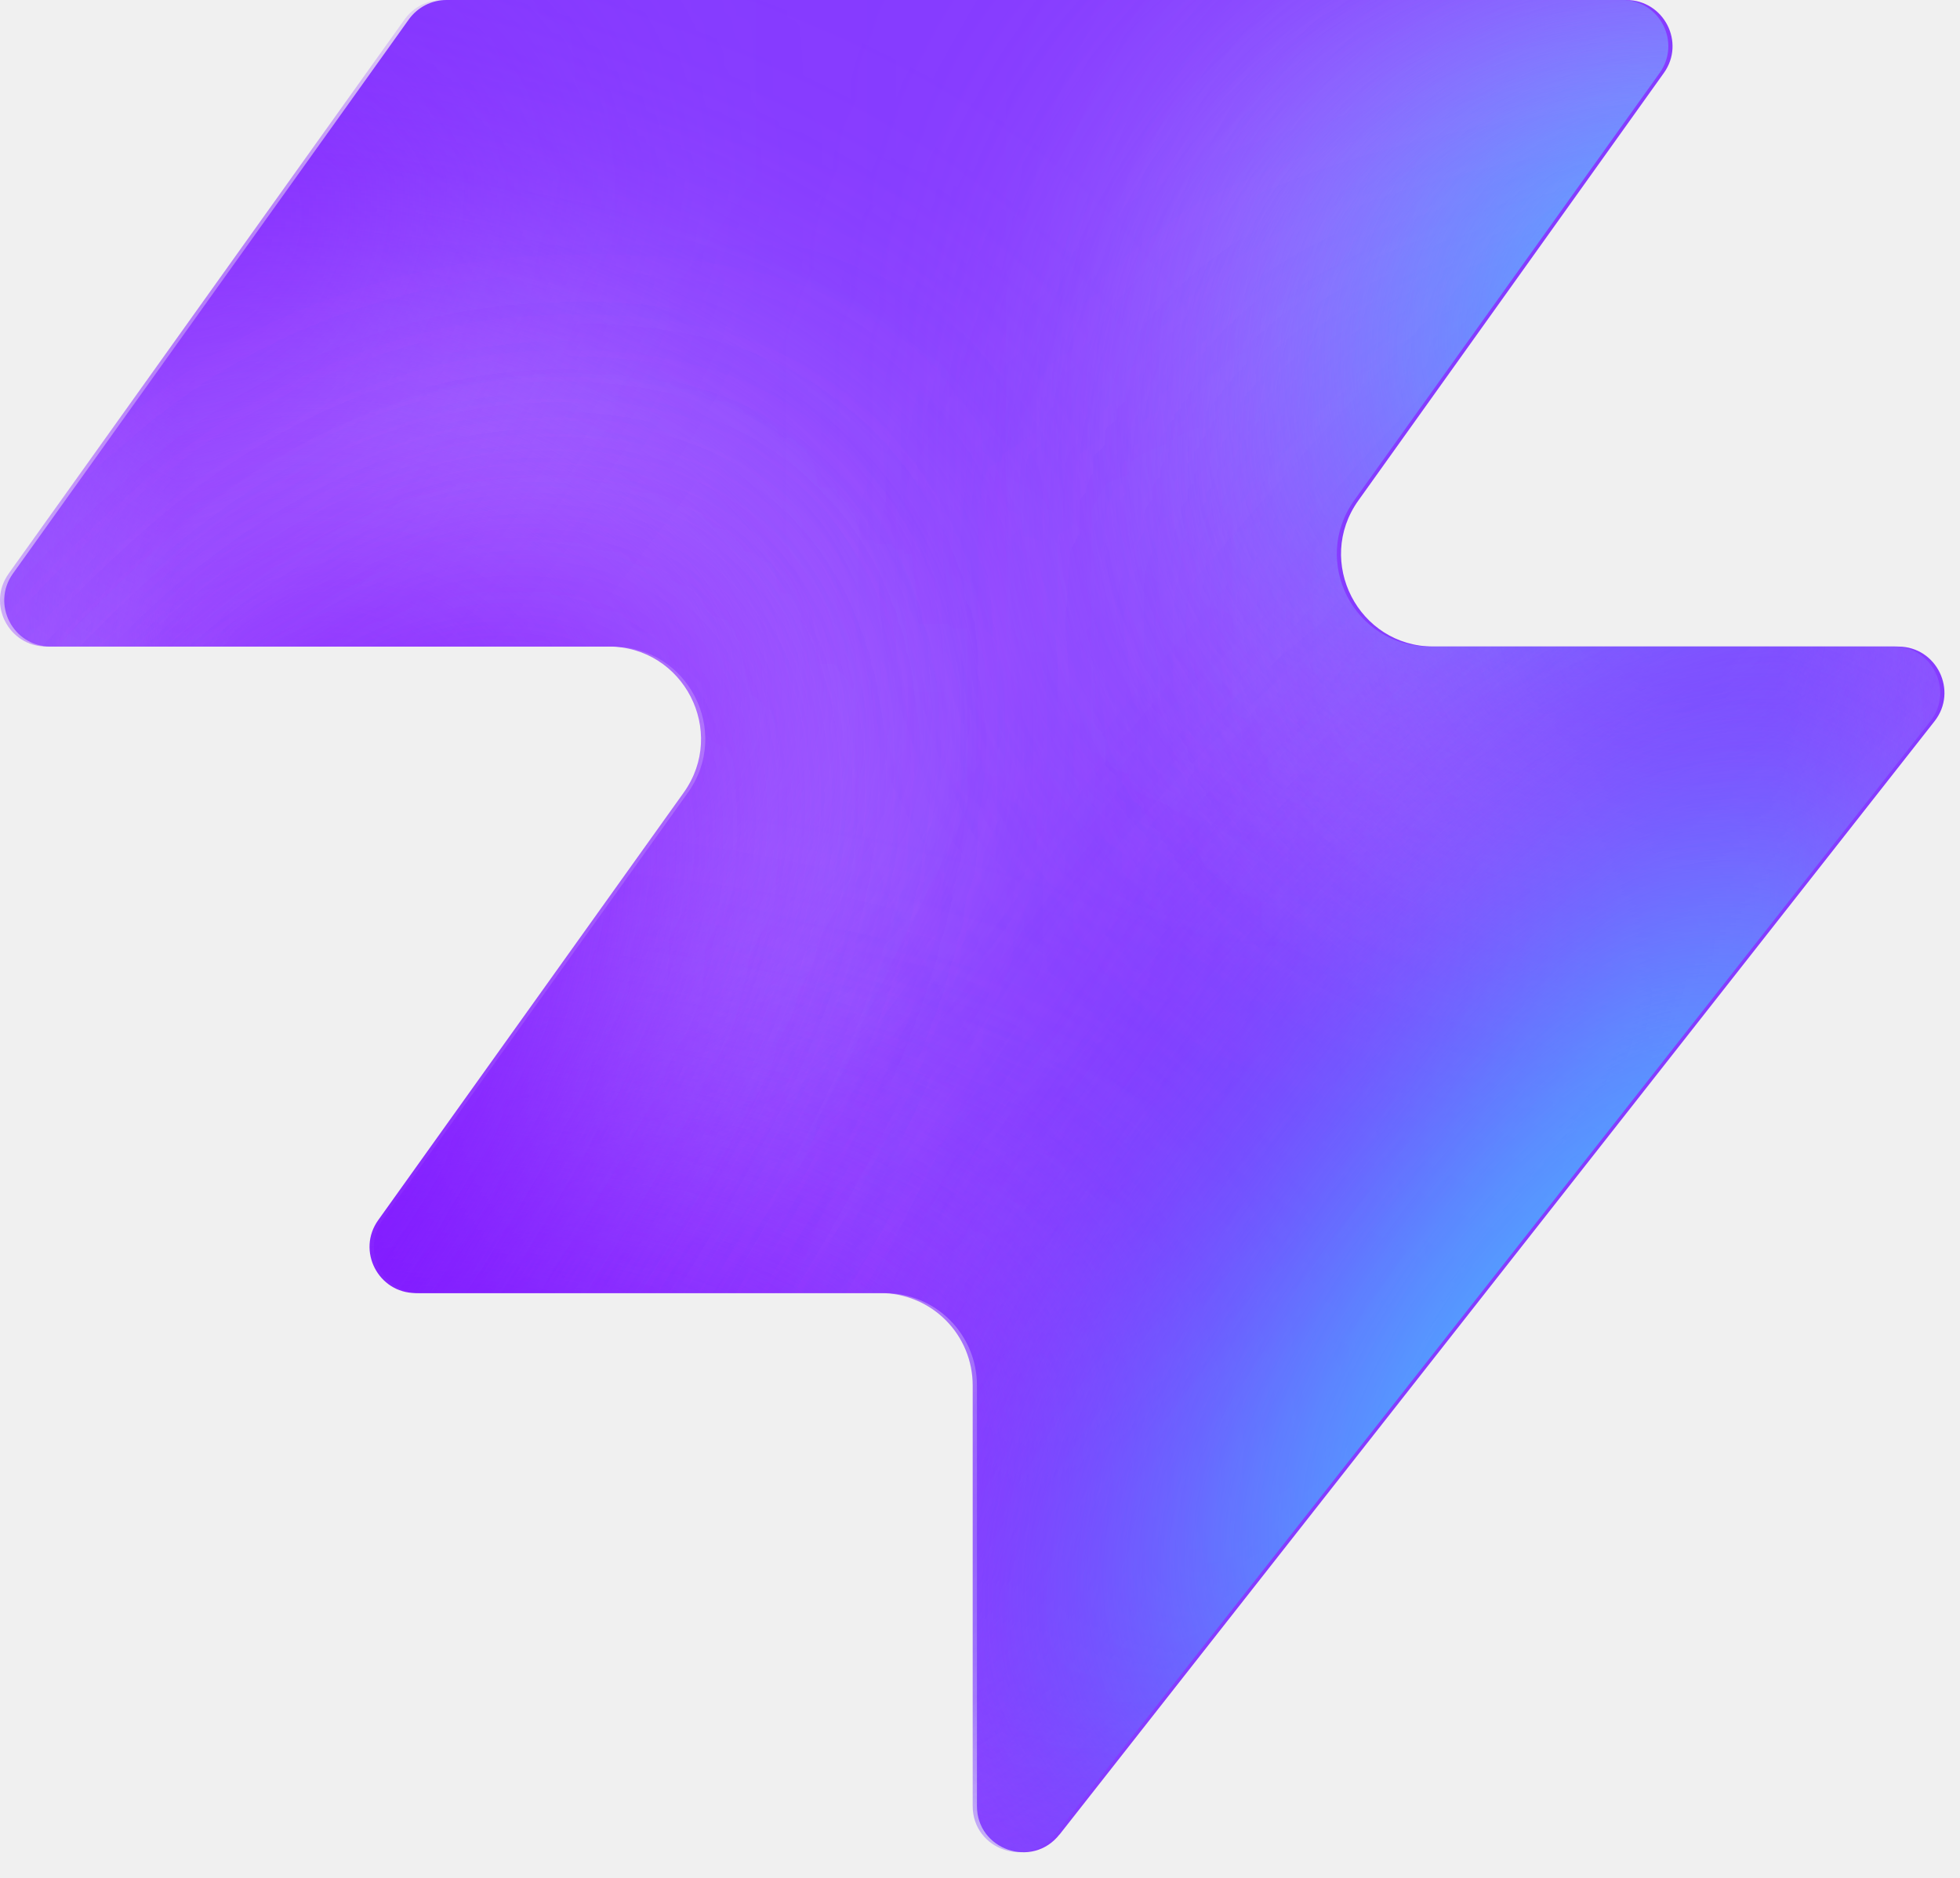
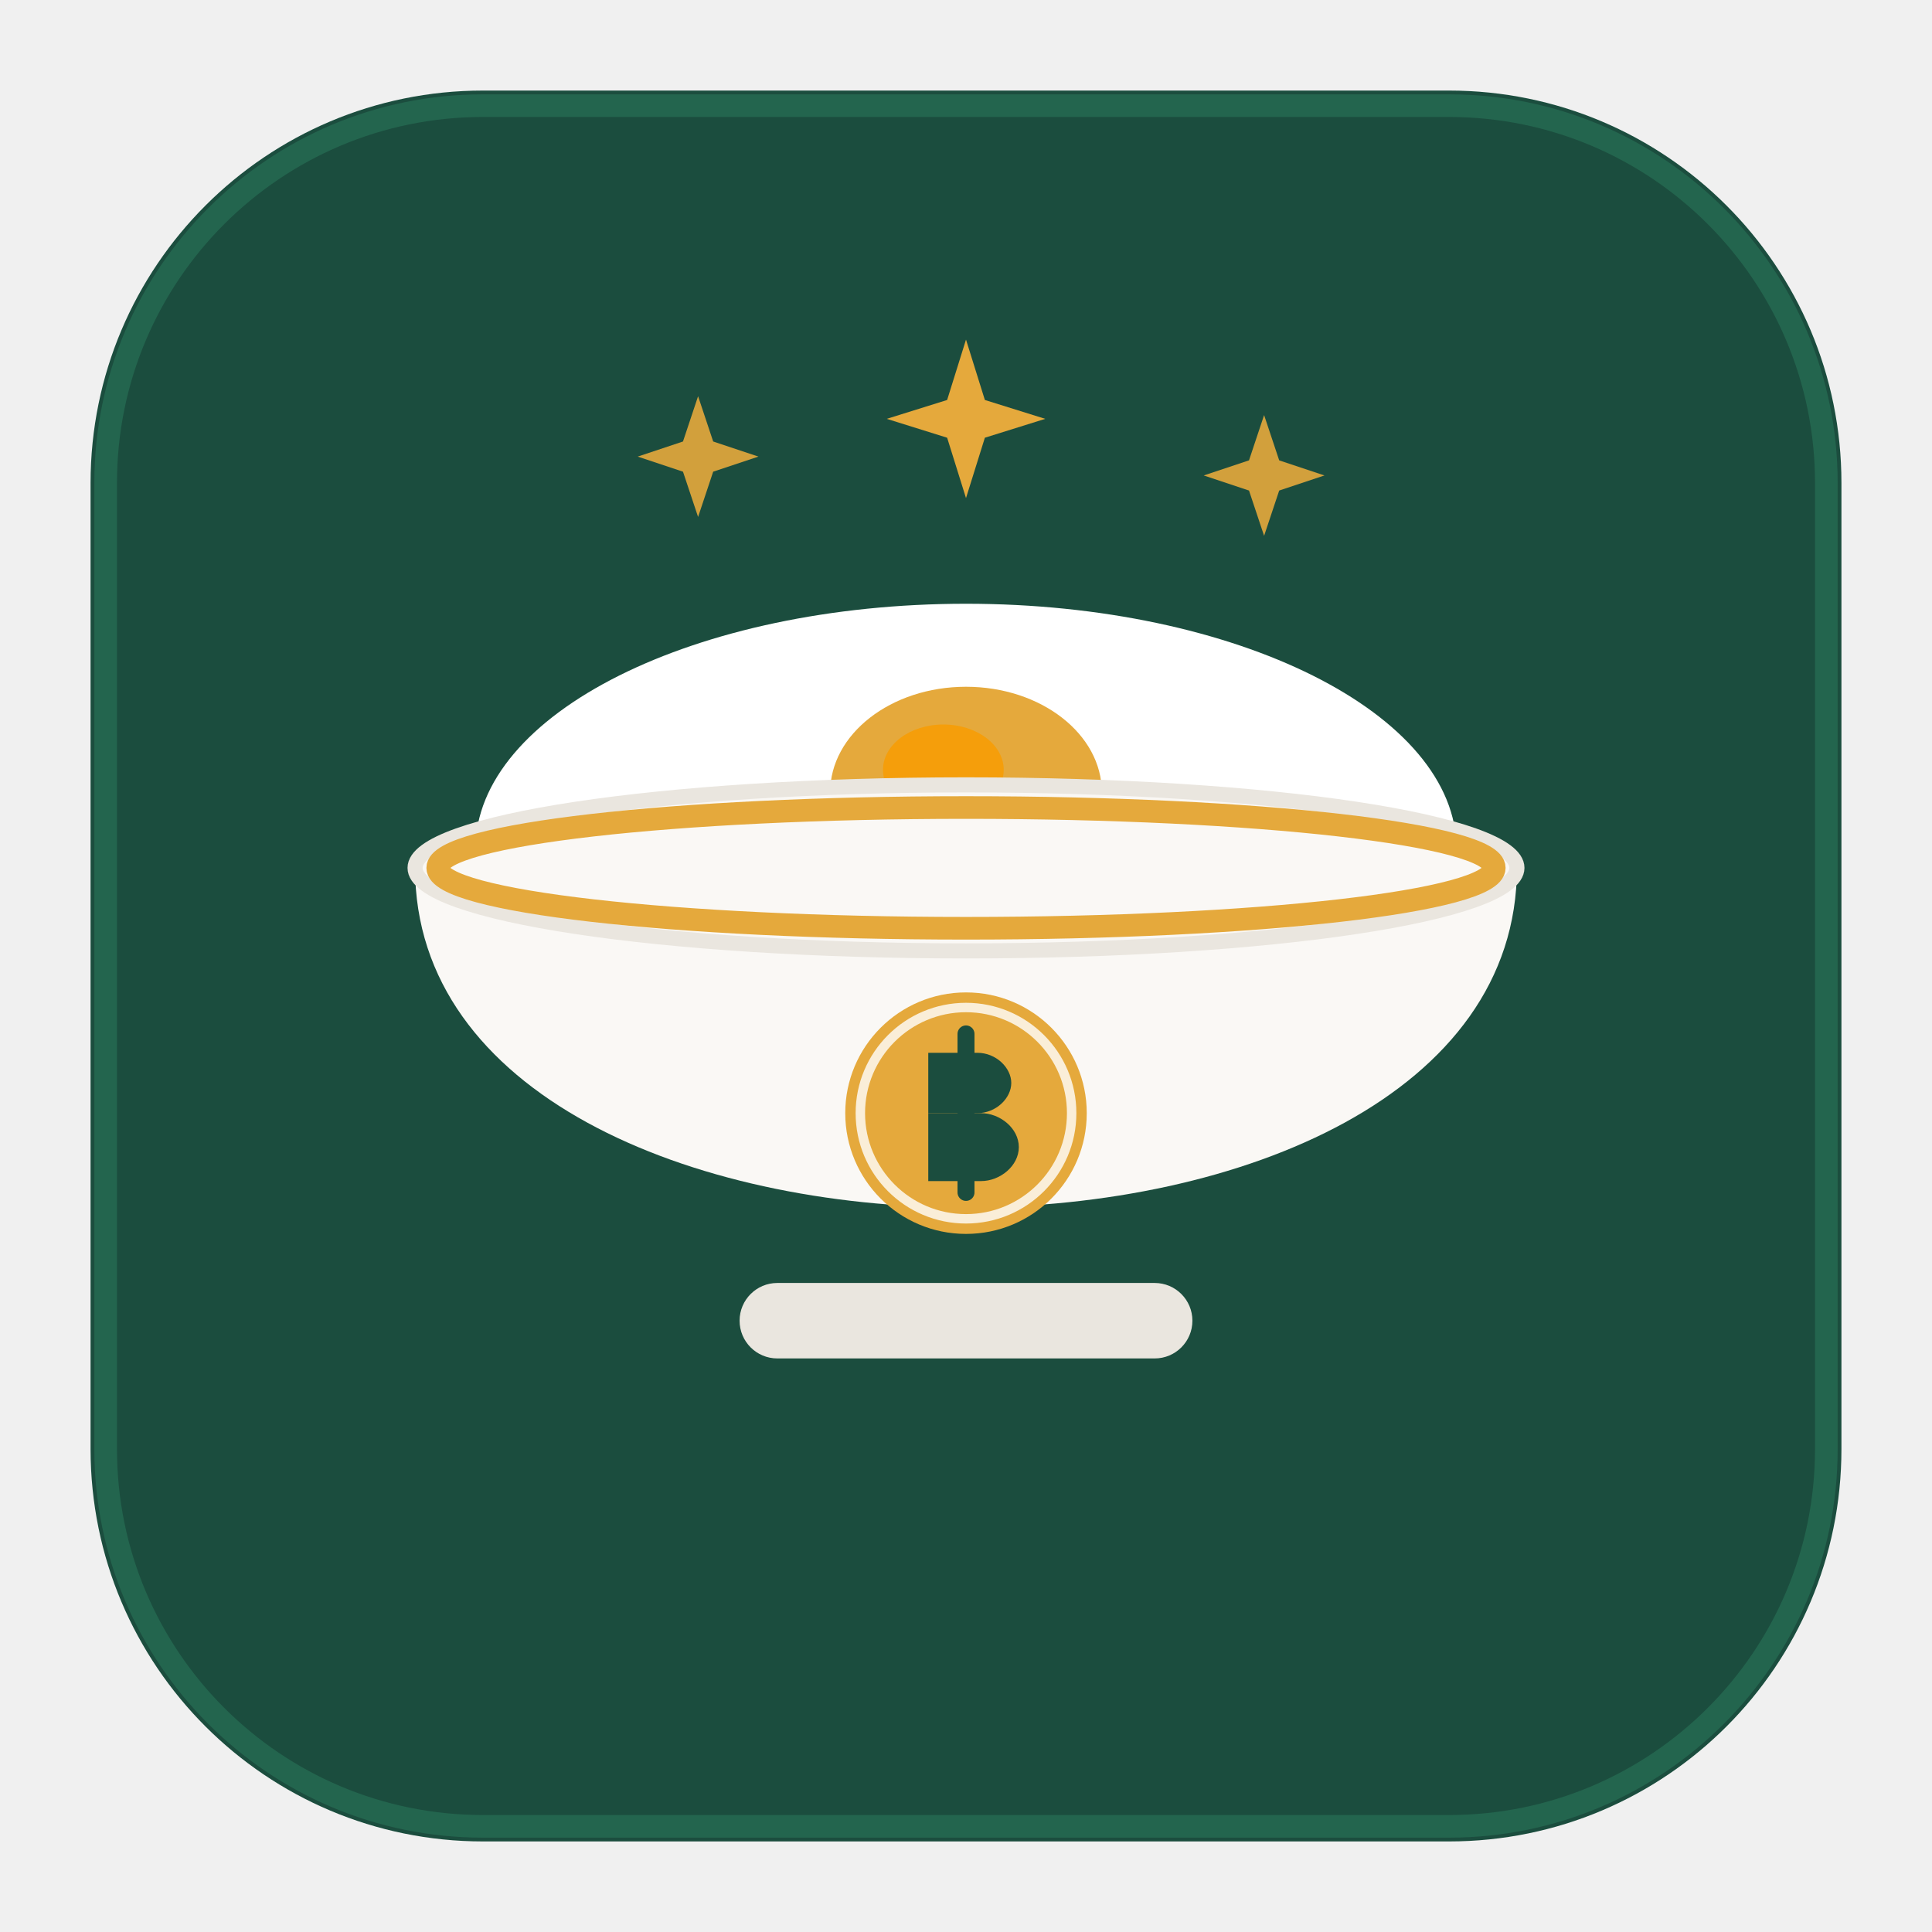
- <svg xmlns="http://www.w3.org/2000/svg" width="48" height="46" fill="none" viewBox="0 0 48 46">
-   <path fill="#863bff" d="M25.946 44.938c-.664.845-2.021.375-2.021-.698V33.937a2.26 2.26 0 0 0-2.262-2.262H10.287c-.92 0-1.456-1.04-.92-1.788l7.48-10.471c1.07-1.497 0-3.578-1.842-3.578H1.237c-.92 0-1.456-1.04-.92-1.788L10.013.474c.214-.297.556-.474.92-.474h28.894c.92 0 1.456 1.04.92 1.788l-7.48 10.471c-1.07 1.498 0 3.579 1.842 3.579h11.377c.943 0 1.473 1.088.89 1.83L25.947 44.94z" style="fill:#863bff;fill:color(display-p3 .525 .23 1);fill-opacity:1" />
-   <mask id="a" width="48" height="46" x="0" y="0" maskUnits="userSpaceOnUse" style="mask-type:alpha">
-     <path fill="#000" d="M25.842 44.938c-.664.844-2.021.375-2.021-.698V33.937a2.26 2.26 0 0 0-2.262-2.262H10.183c-.92 0-1.456-1.04-.92-1.788l7.48-10.471c1.07-1.498 0-3.579-1.842-3.579H1.133c-.92 0-1.456-1.04-.92-1.787L9.91.473c.214-.297.556-.474.92-.474h28.894c.92 0 1.456 1.04.92 1.788l-7.48 10.471c-1.07 1.498 0 3.578 1.842 3.578h11.377c.943 0 1.473 1.088.89 1.832L25.843 44.94z" style="fill:#000;fill-opacity:1" />
-   </mask>
-   <g mask="url(#a)">
-     <g filter="url(#b)">
-       <ellipse cx="5.508" cy="14.704" fill="#ede6ff" rx="5.508" ry="14.704" style="fill:#ede6ff;fill:color(display-p3 .927 .903 1);fill-opacity:1" transform="matrix(.00324 1 1 -.00324 -4.47 31.516)" />
-     </g>
-     <g filter="url(#c)">
-       <ellipse cx="10.399" cy="29.851" fill="#ede6ff" rx="10.399" ry="29.851" style="fill:#ede6ff;fill:color(display-p3 .927 .903 1);fill-opacity:1" transform="matrix(.00324 1 1 -.00324 -39.328 7.883)" />
-     </g>
-     <g filter="url(#d)">
-       <ellipse cx="5.508" cy="30.487" fill="#7e14ff" rx="5.508" ry="30.487" style="fill:#7e14ff;fill:color(display-p3 .492 .077 1);fill-opacity:1" transform="rotate(89.814 -25.913 -14.639)scale(1 -1)" />
-     </g>
-     <g filter="url(#e)">
-       <ellipse cx="5.508" cy="30.599" fill="#7e14ff" rx="5.508" ry="30.599" style="fill:#7e14ff;fill:color(display-p3 .492 .077 1);fill-opacity:1" transform="rotate(89.814 -32.644 -3.334)scale(1 -1)" />
-     </g>
-     <g filter="url(#f)">
-       <ellipse cx="5.508" cy="30.599" fill="#7e14ff" rx="5.508" ry="30.599" style="fill:#7e14ff;fill:color(display-p3 .492 .077 1);fill-opacity:1" transform="matrix(.00324 1 1 -.00324 -34.34 30.47)" />
-     </g>
-     <g filter="url(#g)">
-       <ellipse cx="14.072" cy="22.078" fill="#ede6ff" rx="14.072" ry="22.078" style="fill:#ede6ff;fill:color(display-p3 .927 .903 1);fill-opacity:1" transform="rotate(93.35 24.506 48.493)scale(-1 1)" />
-     </g>
-     <g filter="url(#h)">
-       <ellipse cx="3.47" cy="21.501" fill="#7e14ff" rx="3.47" ry="21.501" style="fill:#7e14ff;fill:color(display-p3 .492 .077 1);fill-opacity:1" transform="rotate(89.009 28.708 47.59)scale(-1 1)" />
-     </g>
-     <g filter="url(#i)">
-       <ellipse cx="3.47" cy="21.501" fill="#7e14ff" rx="3.47" ry="21.501" style="fill:#7e14ff;fill:color(display-p3 .492 .077 1);fill-opacity:1" transform="rotate(89.009 28.708 47.59)scale(-1 1)" />
-     </g>
-     <g filter="url(#j)">
-       <ellipse cx=".387" cy="8.972" fill="#7e14ff" rx="4.407" ry="29.108" style="fill:#7e14ff;fill:color(display-p3 .492 .077 1);fill-opacity:1" transform="rotate(39.51 .387 8.972)" />
-     </g>
-     <g filter="url(#k)">
-       <ellipse cx="47.523" cy="-6.092" fill="#7e14ff" rx="4.407" ry="29.108" style="fill:#7e14ff;fill:color(display-p3 .492 .077 1);fill-opacity:1" transform="rotate(37.892 47.523 -6.092)" />
-     </g>
-     <g filter="url(#l)">
-       <ellipse cx="41.412" cy="6.333" fill="#47bfff" rx="5.971" ry="9.665" style="fill:#47bfff;fill:color(display-p3 .28 .748 1);fill-opacity:1" transform="rotate(37.892 41.412 6.333)" />
-     </g>
-     <g filter="url(#m)">
-       <ellipse cx="-1.879" cy="38.332" fill="#7e14ff" rx="4.407" ry="29.108" style="fill:#7e14ff;fill:color(display-p3 .492 .077 1);fill-opacity:1" transform="rotate(37.892 -1.88 38.332)" />
-     </g>
-     <g filter="url(#n)">
-       <ellipse cx="-1.879" cy="38.332" fill="#7e14ff" rx="4.407" ry="29.108" style="fill:#7e14ff;fill:color(display-p3 .492 .077 1);fill-opacity:1" transform="rotate(37.892 -1.88 38.332)" />
-     </g>
-     <g filter="url(#o)">
-       <ellipse cx="35.651" cy="29.907" fill="#7e14ff" rx="4.407" ry="29.108" style="fill:#7e14ff;fill:color(display-p3 .492 .077 1);fill-opacity:1" transform="rotate(37.892 35.651 29.907)" />
-     </g>
-     <g filter="url(#p)">
-       <ellipse cx="38.418" cy="32.4" fill="#47bfff" rx="5.971" ry="15.297" style="fill:#47bfff;fill:color(display-p3 .28 .748 1);fill-opacity:1" transform="rotate(37.892 38.418 32.4)" />
-     </g>
-   </g>
-   <defs>
-     <filter id="b" width="60.045" height="41.654" x="-19.77" y="16.149" color-interpolation-filters="sRGB" filterUnits="userSpaceOnUse">
-       <feFlood flood-opacity="0" result="BackgroundImageFix" />
-       <feBlend in="SourceGraphic" in2="BackgroundImageFix" result="shape" />
-       <feGaussianBlur result="effect1_foregroundBlur_2002_17158" stdDeviation="7.659" />
-     </filter>
-     <filter id="c" width="90.34" height="51.437" x="-54.613" y="-7.533" color-interpolation-filters="sRGB" filterUnits="userSpaceOnUse">
-       <feFlood flood-opacity="0" result="BackgroundImageFix" />
-       <feBlend in="SourceGraphic" in2="BackgroundImageFix" result="shape" />
-       <feGaussianBlur result="effect1_foregroundBlur_2002_17158" stdDeviation="7.659" />
-     </filter>
-     <filter id="d" width="79.355" height="29.4" x="-49.64" y="2.03" color-interpolation-filters="sRGB" filterUnits="userSpaceOnUse">
-       <feFlood flood-opacity="0" result="BackgroundImageFix" />
-       <feBlend in="SourceGraphic" in2="BackgroundImageFix" result="shape" />
-       <feGaussianBlur result="effect1_foregroundBlur_2002_17158" stdDeviation="4.596" />
-     </filter>
-     <filter id="e" width="79.579" height="29.4" x="-45.045" y="20.029" color-interpolation-filters="sRGB" filterUnits="userSpaceOnUse">
-       <feFlood flood-opacity="0" result="BackgroundImageFix" />
-       <feBlend in="SourceGraphic" in2="BackgroundImageFix" result="shape" />
-       <feGaussianBlur result="effect1_foregroundBlur_2002_17158" stdDeviation="4.596" />
-     </filter>
-     <filter id="f" width="79.579" height="29.4" x="-43.513" y="21.178" color-interpolation-filters="sRGB" filterUnits="userSpaceOnUse">
-       <feFlood flood-opacity="0" result="BackgroundImageFix" />
-       <feBlend in="SourceGraphic" in2="BackgroundImageFix" result="shape" />
-       <feGaussianBlur result="effect1_foregroundBlur_2002_17158" stdDeviation="4.596" />
-     </filter>
-     <filter id="g" width="74.749" height="58.852" x="15.756" y="-17.901" color-interpolation-filters="sRGB" filterUnits="userSpaceOnUse">
-       <feFlood flood-opacity="0" result="BackgroundImageFix" />
-       <feBlend in="SourceGraphic" in2="BackgroundImageFix" result="shape" />
-       <feGaussianBlur result="effect1_foregroundBlur_2002_17158" stdDeviation="7.659" />
-     </filter>
-     <filter id="h" width="61.377" height="25.362" x="23.548" y="2.284" color-interpolation-filters="sRGB" filterUnits="userSpaceOnUse">
-       <feFlood flood-opacity="0" result="BackgroundImageFix" />
-       <feBlend in="SourceGraphic" in2="BackgroundImageFix" result="shape" />
-       <feGaussianBlur result="effect1_foregroundBlur_2002_17158" stdDeviation="4.596" />
-     </filter>
-     <filter id="i" width="61.377" height="25.362" x="23.548" y="2.284" color-interpolation-filters="sRGB" filterUnits="userSpaceOnUse">
-       <feFlood flood-opacity="0" result="BackgroundImageFix" />
-       <feBlend in="SourceGraphic" in2="BackgroundImageFix" result="shape" />
-       <feGaussianBlur result="effect1_foregroundBlur_2002_17158" stdDeviation="4.596" />
-     </filter>
-     <filter id="j" width="56.045" height="63.649" x="-27.636" y="-22.853" color-interpolation-filters="sRGB" filterUnits="userSpaceOnUse">
-       <feFlood flood-opacity="0" result="BackgroundImageFix" />
-       <feBlend in="SourceGraphic" in2="BackgroundImageFix" result="shape" />
-       <feGaussianBlur result="effect1_foregroundBlur_2002_17158" stdDeviation="4.596" />
-     </filter>
-     <filter id="k" width="54.814" height="64.646" x="20.116" y="-38.415" color-interpolation-filters="sRGB" filterUnits="userSpaceOnUse">
-       <feFlood flood-opacity="0" result="BackgroundImageFix" />
-       <feBlend in="SourceGraphic" in2="BackgroundImageFix" result="shape" />
-       <feGaussianBlur result="effect1_foregroundBlur_2002_17158" stdDeviation="4.596" />
-     </filter>
-     <filter id="l" width="33.541" height="35.313" x="24.641" y="-11.323" color-interpolation-filters="sRGB" filterUnits="userSpaceOnUse">
-       <feFlood flood-opacity="0" result="BackgroundImageFix" />
-       <feBlend in="SourceGraphic" in2="BackgroundImageFix" result="shape" />
-       <feGaussianBlur result="effect1_foregroundBlur_2002_17158" stdDeviation="4.596" />
-     </filter>
-     <filter id="m" width="54.814" height="64.646" x="-29.286" y="6.009" color-interpolation-filters="sRGB" filterUnits="userSpaceOnUse">
-       <feFlood flood-opacity="0" result="BackgroundImageFix" />
-       <feBlend in="SourceGraphic" in2="BackgroundImageFix" result="shape" />
-       <feGaussianBlur result="effect1_foregroundBlur_2002_17158" stdDeviation="4.596" />
-     </filter>
-     <filter id="n" width="54.814" height="64.646" x="-29.286" y="6.009" color-interpolation-filters="sRGB" filterUnits="userSpaceOnUse">
-       <feFlood flood-opacity="0" result="BackgroundImageFix" />
-       <feBlend in="SourceGraphic" in2="BackgroundImageFix" result="shape" />
-       <feGaussianBlur result="effect1_foregroundBlur_2002_17158" stdDeviation="4.596" />
-     </filter>
-     <filter id="o" width="54.814" height="64.646" x="8.244" y="-2.416" color-interpolation-filters="sRGB" filterUnits="userSpaceOnUse">
-       <feFlood flood-opacity="0" result="BackgroundImageFix" />
-       <feBlend in="SourceGraphic" in2="BackgroundImageFix" result="shape" />
-       <feGaussianBlur result="effect1_foregroundBlur_2002_17158" stdDeviation="4.596" />
-     </filter>
-     <filter id="p" width="39.409" height="43.623" x="18.713" y="10.588" color-interpolation-filters="sRGB" filterUnits="userSpaceOnUse">
-       <feFlood flood-opacity="0" result="BackgroundImageFix" />
-       <feBlend in="SourceGraphic" in2="BackgroundImageFix" result="shape" />
-       <feGaussianBlur result="effect1_foregroundBlur_2002_17158" stdDeviation="4.596" />
-     </filter>
-   </defs>
+ <svg xmlns="http://www.w3.org/2000/svg" viewBox="0 0 512 512" fill="none">
+   <rect x="24" y="24" width="464" height="464" rx="104" fill="#1B4D3E" />
+   <rect x="28" y="28" width="456" height="456" rx="100" stroke="#23654E" stroke-width="6" />
+   <path d="M256 90 L261 106 L277 111 L261 116 L256 132 L251 116 L235 111 L251 106 Z" fill="#E5A93C" />
+   <path d="M185 105 L189 117 L201 121 L189 125 L185 137 L181 125 L169 121 L181 117 Z" fill="#E5A93C" opacity="0.9" />
+   <path d="M335 110 L339 122 L351 126 L339 130 L335 142 L331 130 L319 126 L331 122 Z" fill="#E5A93C" opacity="0.9" />
+   <ellipse cx="256" cy="225" rx="130" ry="65" fill="#FFFFFF" />
+   <ellipse cx="256" cy="210" rx="36" ry="28" fill="#E5A93C" />
+   <ellipse cx="250" cy="204" rx="16" ry="12" fill="#F59E0B" />
+   <rect x="200" y="220" width="16" height="8" rx="4" fill="#2E7D32" transform="rotate(-15 200 220)" />
+   <rect x="300" y="215" width="16" height="8" rx="4" fill="#2E7D32" transform="rotate(20 300 215)" />
+   <rect x="220" y="235" width="14" height="7" rx="3.5" fill="#2E7D32" transform="rotate(30 220 235)" />
+   <path d="M110 230 C110 350, 402 350, 402 230 Z" fill="#FAF8F5" />
+   <ellipse cx="256" cy="230" rx="146" ry="22" fill="#FAF8F5" stroke="#EAE6DF" stroke-width="4" />
+   <ellipse cx="256" cy="230" rx="140" ry="16" stroke="#E5A93C" stroke-width="6" fill="none" />
+   <rect x="196" y="340" width="120" height="20" rx="10" fill="#EAE6DF" />
+   <circle cx="256" cy="295" r="32" fill="#E5A93C" />
+   <circle cx="256" cy="295" r="28" stroke="#FFFFFF" stroke-width="2.5" fill="none" opacity="0.8" />
+   <line x1="256" y1="274" x2="256" y2="316" stroke="#1B4D3E" stroke-width="4.5" stroke-linecap="round" />
+   <path d="M246 279 H259 C264 279, 268 283, 268 287 C268 291, 264 295, 259 295 H246 V279 Z" fill="#1B4D3E" />
+   <path d="M246 295 H260 C265 295, 270 299, 270 304 C270 309, 265 313, 260 313 H246 V295 Z" fill="#1B4D3E" />
</svg>
